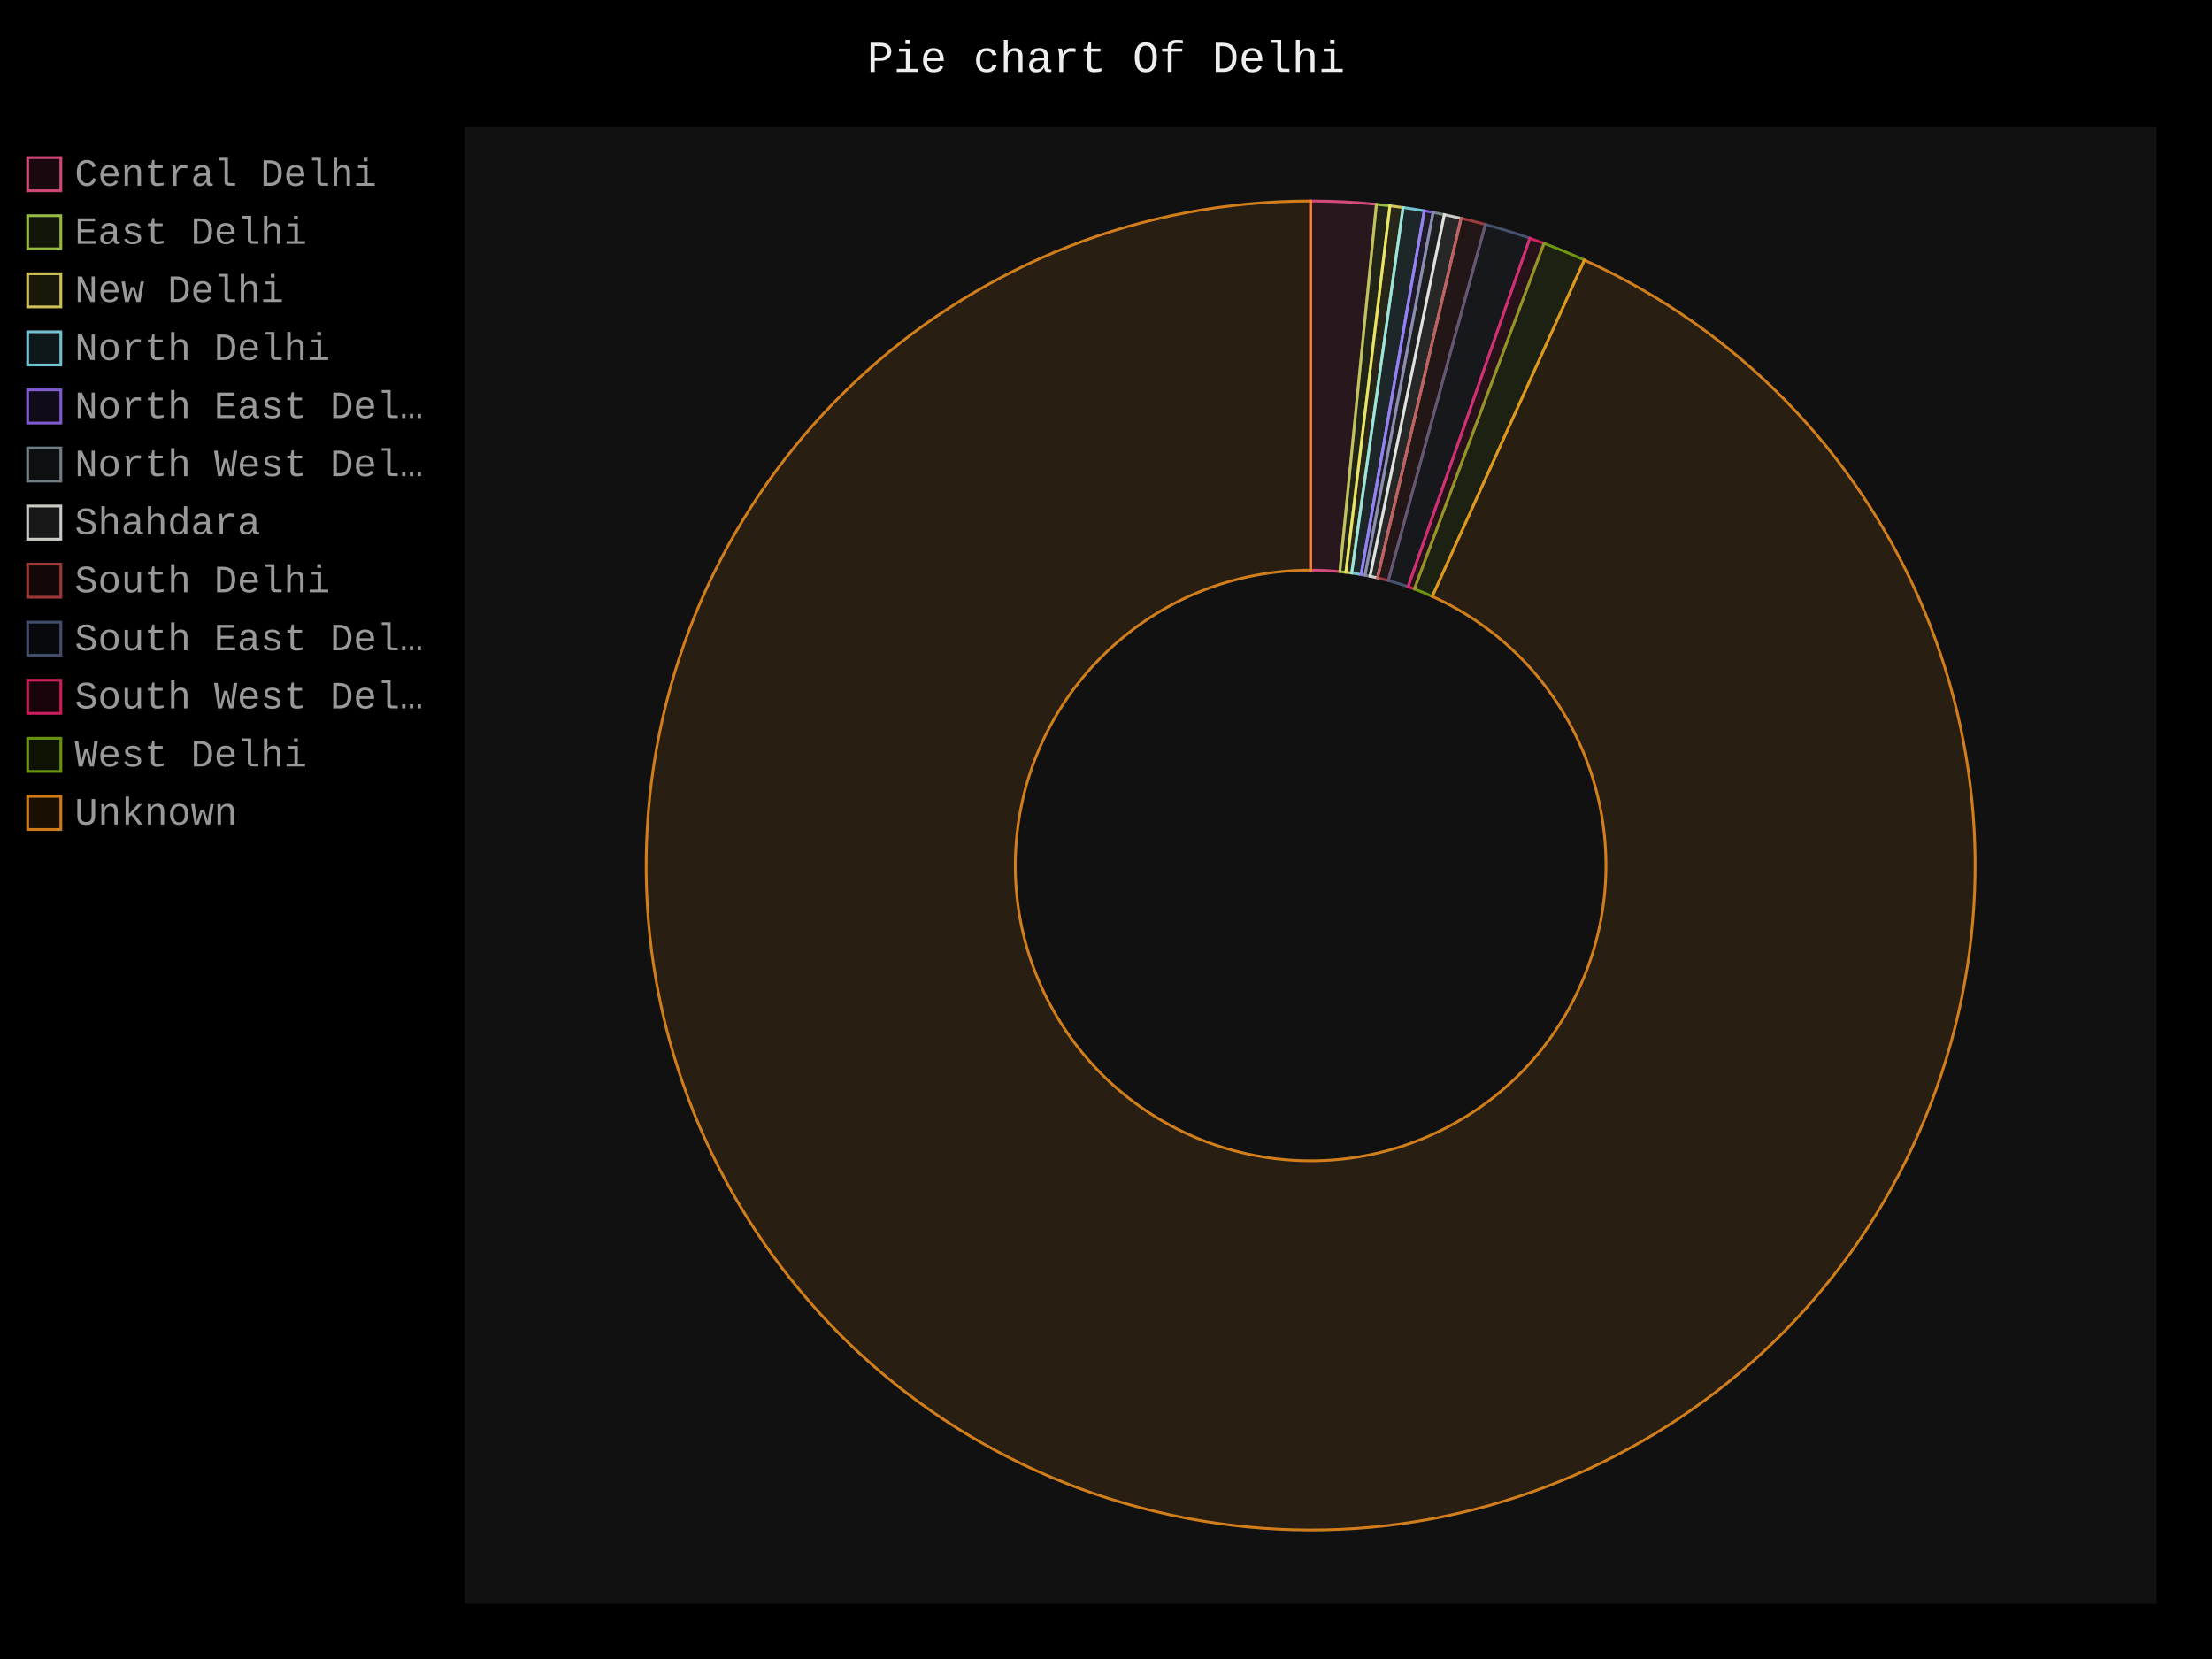
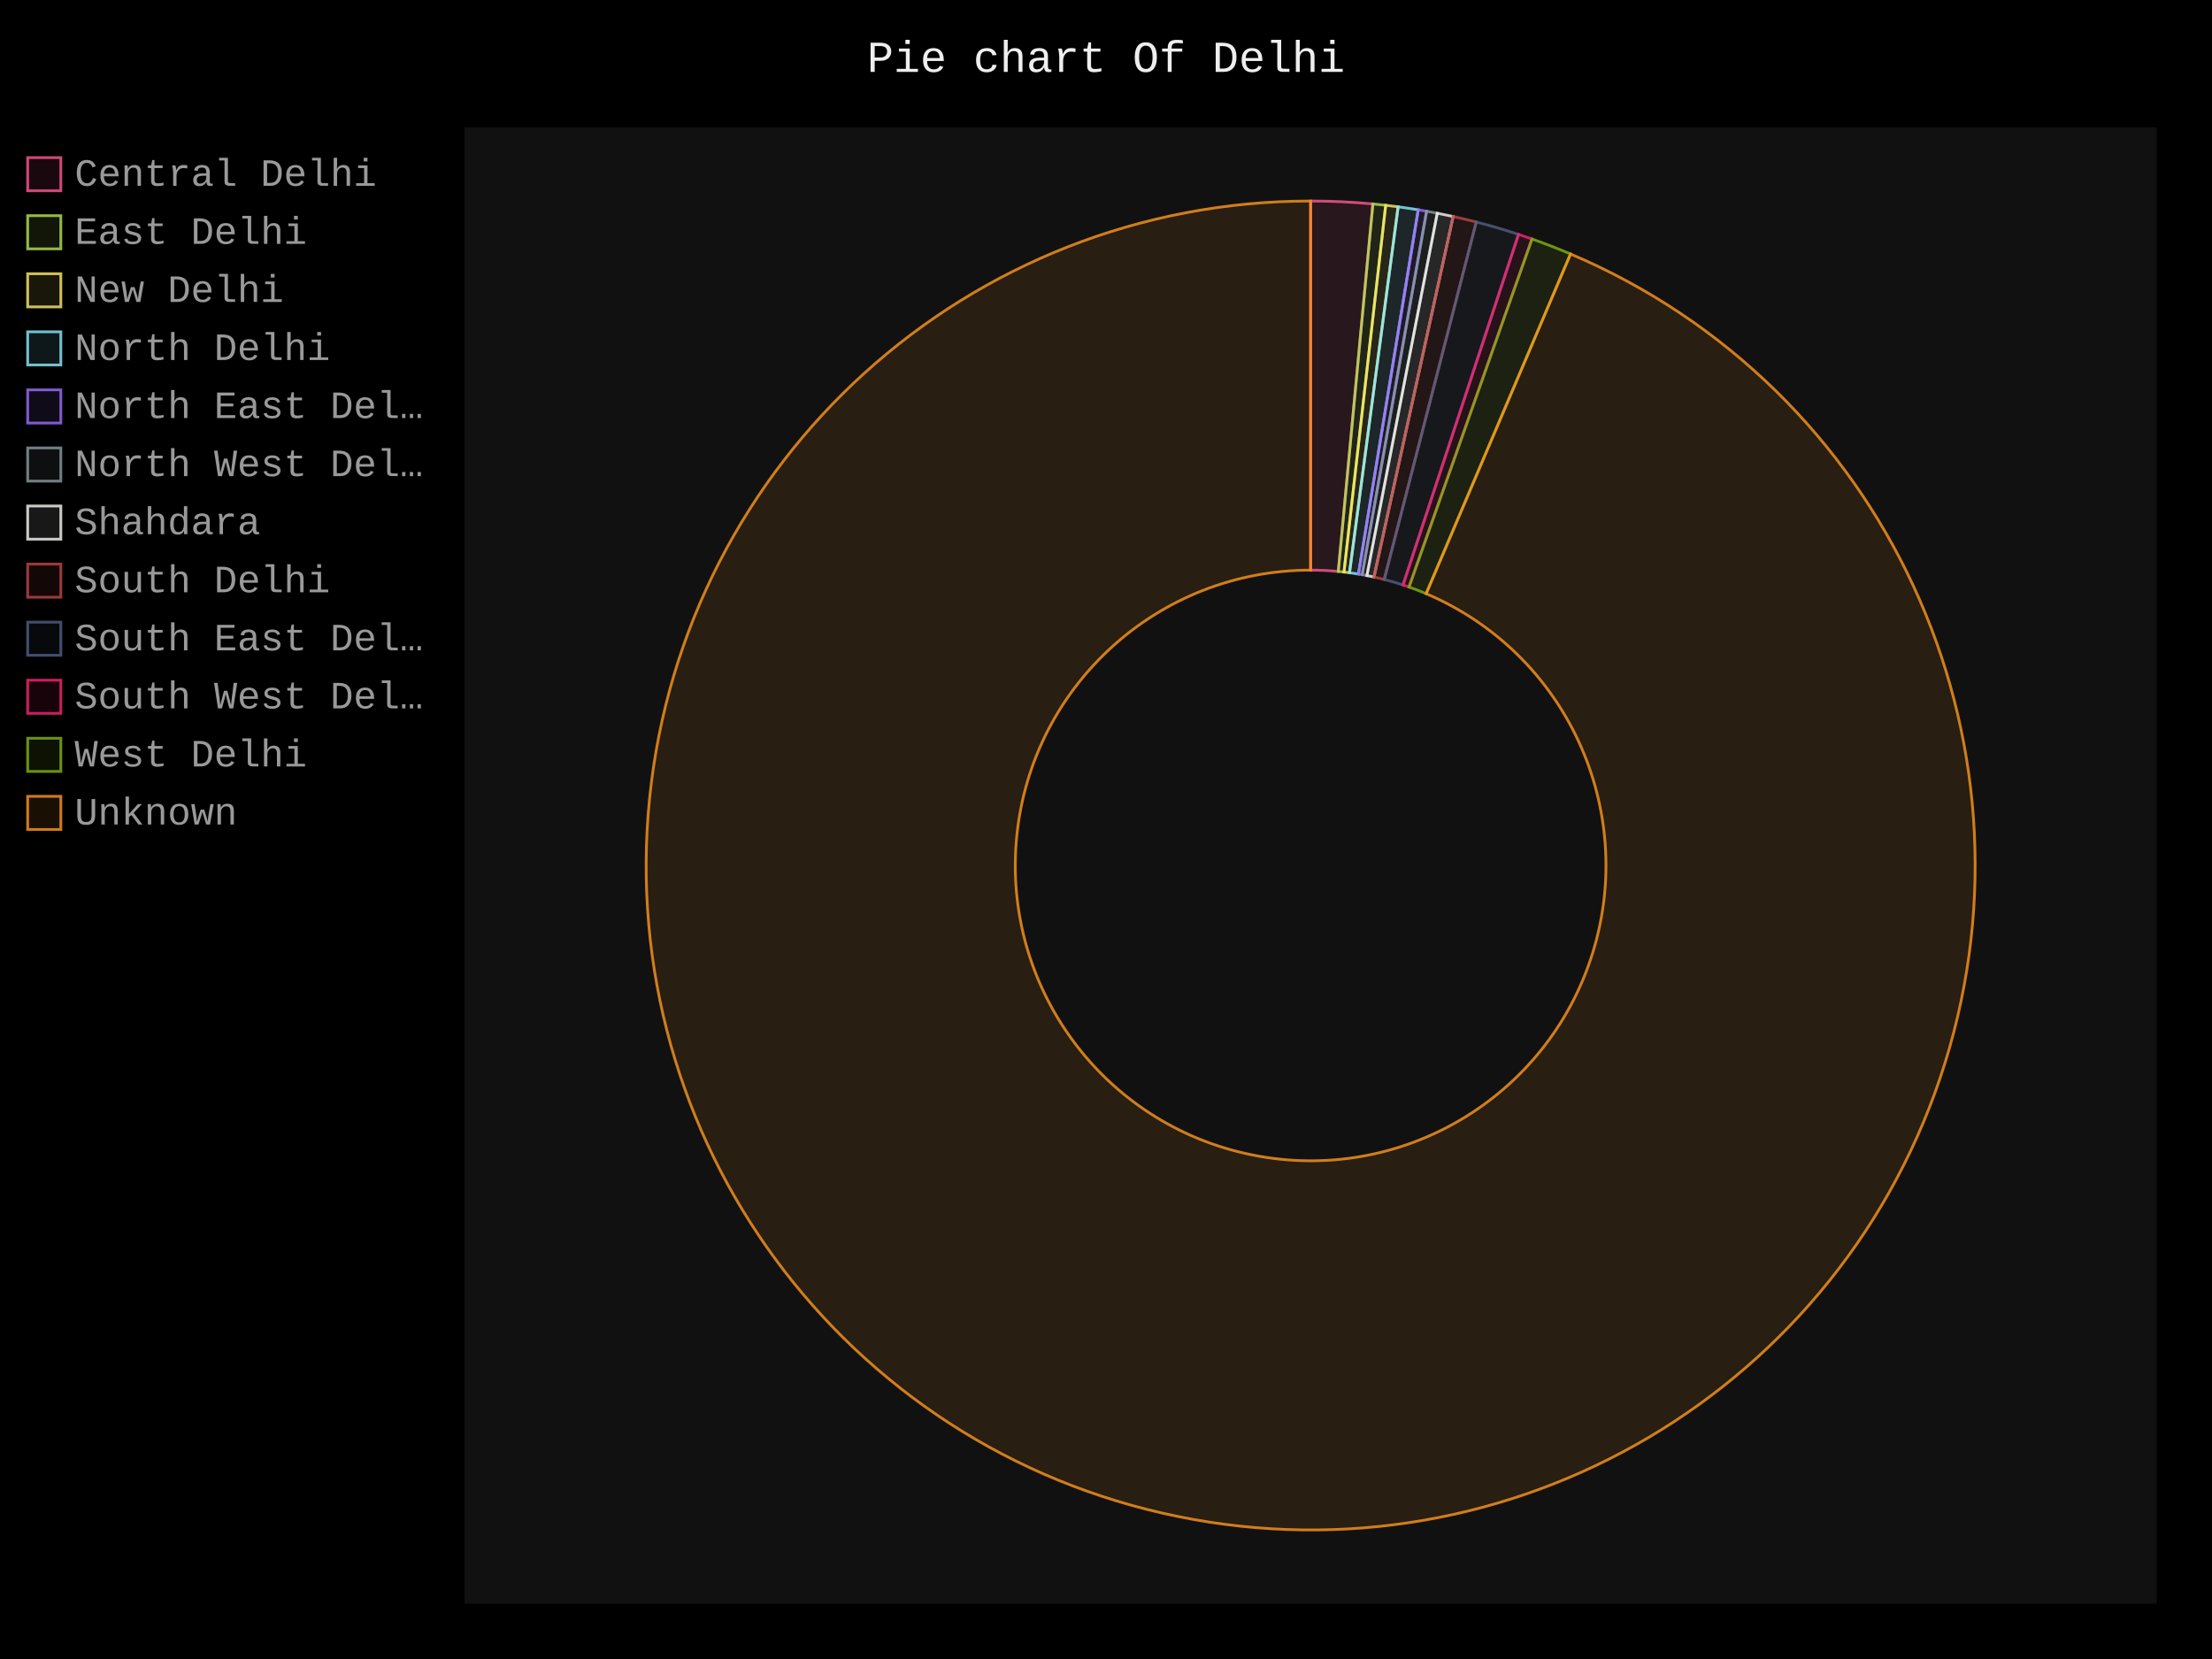
- <svg xmlns="http://www.w3.org/2000/svg" id="chart-9c261121-4717-4a87-aeeb-8b24bd933602" class="pygal-chart" viewBox="0 0 800 600">
+ <svg xmlns="http://www.w3.org/2000/svg" id="chart-1f45c57a-a5a2-4adb-8955-db9b22c03dd2" class="pygal-chart" viewBox="0 0 800 600">
  <defs>
-     <style type="text/css">#chart-9c261121-4717-4a87-aeeb-8b24bd933602{-webkit-user-select:none;-webkit-font-smoothing:antialiased;font-family:Consolas,"Liberation Mono",Menlo,Courier,monospace}#chart-9c261121-4717-4a87-aeeb-8b24bd933602 .title{font-family:Consolas,"Liberation Mono",Menlo,Courier,monospace;font-size:16px}#chart-9c261121-4717-4a87-aeeb-8b24bd933602 .legends .legend text{font-family:Consolas,"Liberation Mono",Menlo,Courier,monospace;font-size:14px}#chart-9c261121-4717-4a87-aeeb-8b24bd933602 .axis text{font-family:Consolas,"Liberation Mono",Menlo,Courier,monospace;font-size:10px}#chart-9c261121-4717-4a87-aeeb-8b24bd933602 .axis text.major{font-family:Consolas,"Liberation Mono",Menlo,Courier,monospace;font-size:10px}#chart-9c261121-4717-4a87-aeeb-8b24bd933602 .text-overlay text.value{font-family:Consolas,"Liberation Mono",Menlo,Courier,monospace;font-size:16px}#chart-9c261121-4717-4a87-aeeb-8b24bd933602 .text-overlay text.label{font-family:Consolas,"Liberation Mono",Menlo,Courier,monospace;font-size:10px}#chart-9c261121-4717-4a87-aeeb-8b24bd933602 .tooltip{font-family:Consolas,"Liberation Mono",Menlo,Courier,monospace;font-size:14px}#chart-9c261121-4717-4a87-aeeb-8b24bd933602 text.no_data{font-family:Consolas,"Liberation Mono",Menlo,Courier,monospace;font-size:64px}
- #chart-9c261121-4717-4a87-aeeb-8b24bd933602{background-color:black}#chart-9c261121-4717-4a87-aeeb-8b24bd933602 path,#chart-9c261121-4717-4a87-aeeb-8b24bd933602 line,#chart-9c261121-4717-4a87-aeeb-8b24bd933602 rect,#chart-9c261121-4717-4a87-aeeb-8b24bd933602 circle{-webkit-transition:1s ease-out;-moz-transition:1s ease-out;transition:1s ease-out}#chart-9c261121-4717-4a87-aeeb-8b24bd933602 .graph &gt; .background{fill:black}#chart-9c261121-4717-4a87-aeeb-8b24bd933602 .plot &gt; .background{fill:#111}#chart-9c261121-4717-4a87-aeeb-8b24bd933602 .graph{fill:#999}#chart-9c261121-4717-4a87-aeeb-8b24bd933602 text.no_data{fill:#eee}#chart-9c261121-4717-4a87-aeeb-8b24bd933602 .title{fill:#eee}#chart-9c261121-4717-4a87-aeeb-8b24bd933602 .legends .legend text{fill:#999}#chart-9c261121-4717-4a87-aeeb-8b24bd933602 .legends .legend:hover text{fill:#eee}#chart-9c261121-4717-4a87-aeeb-8b24bd933602 .axis .line{stroke:#eee}#chart-9c261121-4717-4a87-aeeb-8b24bd933602 .axis .guide.line{stroke:#555}#chart-9c261121-4717-4a87-aeeb-8b24bd933602 .axis .major.line{stroke:#999}#chart-9c261121-4717-4a87-aeeb-8b24bd933602 .axis text.major{fill:#eee}#chart-9c261121-4717-4a87-aeeb-8b24bd933602 .axis.y .guides:hover .guide.line,#chart-9c261121-4717-4a87-aeeb-8b24bd933602 .line-graph .axis.x .guides:hover .guide.line,#chart-9c261121-4717-4a87-aeeb-8b24bd933602 .stackedline-graph .axis.x .guides:hover .guide.line,#chart-9c261121-4717-4a87-aeeb-8b24bd933602 .xy-graph .axis.x .guides:hover .guide.line{stroke:#eee}#chart-9c261121-4717-4a87-aeeb-8b24bd933602 .axis .guides:hover text{fill:#eee}#chart-9c261121-4717-4a87-aeeb-8b24bd933602 .reactive{fill-opacity:.1;stroke-opacity:.8}#chart-9c261121-4717-4a87-aeeb-8b24bd933602 .ci{stroke:#999}#chart-9c261121-4717-4a87-aeeb-8b24bd933602 .reactive.active,#chart-9c261121-4717-4a87-aeeb-8b24bd933602 .active .reactive{fill-opacity:.75;stroke-opacity:.9;stroke-width:4}#chart-9c261121-4717-4a87-aeeb-8b24bd933602 .ci .reactive.active{stroke-width:1.5}#chart-9c261121-4717-4a87-aeeb-8b24bd933602 .series text{fill:#eee}#chart-9c261121-4717-4a87-aeeb-8b24bd933602 .tooltip rect{fill:#111;stroke:#eee;-webkit-transition:opacity 1s ease-out;-moz-transition:opacity 1s ease-out;transition:opacity 1s ease-out}#chart-9c261121-4717-4a87-aeeb-8b24bd933602 .tooltip .label{fill:#999}#chart-9c261121-4717-4a87-aeeb-8b24bd933602 .tooltip .label{fill:#999}#chart-9c261121-4717-4a87-aeeb-8b24bd933602 .tooltip .legend{font-size:.8em;fill:#555}#chart-9c261121-4717-4a87-aeeb-8b24bd933602 .tooltip .x_label{font-size:.6em;fill:#eee}#chart-9c261121-4717-4a87-aeeb-8b24bd933602 .tooltip .xlink{font-size:.5em;text-decoration:underline}#chart-9c261121-4717-4a87-aeeb-8b24bd933602 .tooltip .value{font-size:1.5em}#chart-9c261121-4717-4a87-aeeb-8b24bd933602 .bound{font-size:.5em}#chart-9c261121-4717-4a87-aeeb-8b24bd933602 .max-value{font-size:.75em;fill:#555}#chart-9c261121-4717-4a87-aeeb-8b24bd933602 .map-element{fill:#111;stroke:#555 !important}#chart-9c261121-4717-4a87-aeeb-8b24bd933602 .map-element .reactive{fill-opacity:inherit;stroke-opacity:inherit}#chart-9c261121-4717-4a87-aeeb-8b24bd933602 .color-0,#chart-9c261121-4717-4a87-aeeb-8b24bd933602 .color-0 a:visited{stroke:#ff5995;fill:#ff5995}#chart-9c261121-4717-4a87-aeeb-8b24bd933602 .color-1,#chart-9c261121-4717-4a87-aeeb-8b24bd933602 .color-1 a:visited{stroke:#b6e354;fill:#b6e354}#chart-9c261121-4717-4a87-aeeb-8b24bd933602 .color-2,#chart-9c261121-4717-4a87-aeeb-8b24bd933602 .color-2 a:visited{stroke:#feed6c;fill:#feed6c}#chart-9c261121-4717-4a87-aeeb-8b24bd933602 .color-3,#chart-9c261121-4717-4a87-aeeb-8b24bd933602 .color-3 a:visited{stroke:#8cedff;fill:#8cedff}#chart-9c261121-4717-4a87-aeeb-8b24bd933602 .color-4,#chart-9c261121-4717-4a87-aeeb-8b24bd933602 .color-4 a:visited{stroke:#9e6ffe;fill:#9e6ffe}#chart-9c261121-4717-4a87-aeeb-8b24bd933602 .color-5,#chart-9c261121-4717-4a87-aeeb-8b24bd933602 .color-5 a:visited{stroke:#899ca1;fill:#899ca1}#chart-9c261121-4717-4a87-aeeb-8b24bd933602 .color-6,#chart-9c261121-4717-4a87-aeeb-8b24bd933602 .color-6 a:visited{stroke:#f8f8f2;fill:#f8f8f2}#chart-9c261121-4717-4a87-aeeb-8b24bd933602 .color-7,#chart-9c261121-4717-4a87-aeeb-8b24bd933602 .color-7 a:visited{stroke:#bf4646;fill:#bf4646}#chart-9c261121-4717-4a87-aeeb-8b24bd933602 .color-8,#chart-9c261121-4717-4a87-aeeb-8b24bd933602 .color-8 a:visited{stroke:#516083;fill:#516083}#chart-9c261121-4717-4a87-aeeb-8b24bd933602 .color-9,#chart-9c261121-4717-4a87-aeeb-8b24bd933602 .color-9 a:visited{stroke:#f92672;fill:#f92672}#chart-9c261121-4717-4a87-aeeb-8b24bd933602 .color-10,#chart-9c261121-4717-4a87-aeeb-8b24bd933602 .color-10 a:visited{stroke:#82b414;fill:#82b414}#chart-9c261121-4717-4a87-aeeb-8b24bd933602 .color-11,#chart-9c261121-4717-4a87-aeeb-8b24bd933602 .color-11 a:visited{stroke:#fd971f;fill:#fd971f}#chart-9c261121-4717-4a87-aeeb-8b24bd933602 .text-overlay .color-0 text{fill:black}#chart-9c261121-4717-4a87-aeeb-8b24bd933602 .text-overlay .color-1 text{fill:black}#chart-9c261121-4717-4a87-aeeb-8b24bd933602 .text-overlay .color-2 text{fill:black}#chart-9c261121-4717-4a87-aeeb-8b24bd933602 .text-overlay .color-3 text{fill:black}#chart-9c261121-4717-4a87-aeeb-8b24bd933602 .text-overlay .color-4 text{fill:black}#chart-9c261121-4717-4a87-aeeb-8b24bd933602 .text-overlay .color-5 text{fill:black}#chart-9c261121-4717-4a87-aeeb-8b24bd933602 .text-overlay .color-6 text{fill:black}#chart-9c261121-4717-4a87-aeeb-8b24bd933602 .text-overlay .color-7 text{fill:black}#chart-9c261121-4717-4a87-aeeb-8b24bd933602 .text-overlay .color-8 text{fill:black}#chart-9c261121-4717-4a87-aeeb-8b24bd933602 .text-overlay .color-9 text{fill:black}#chart-9c261121-4717-4a87-aeeb-8b24bd933602 .text-overlay .color-10 text{fill:black}#chart-9c261121-4717-4a87-aeeb-8b24bd933602 .text-overlay .color-11 text{fill:black}
- #chart-9c261121-4717-4a87-aeeb-8b24bd933602 text.no_data{text-anchor:middle}#chart-9c261121-4717-4a87-aeeb-8b24bd933602 .guide.line{fill:none}#chart-9c261121-4717-4a87-aeeb-8b24bd933602 .centered{text-anchor:middle}#chart-9c261121-4717-4a87-aeeb-8b24bd933602 .title{text-anchor:middle}#chart-9c261121-4717-4a87-aeeb-8b24bd933602 .legends .legend text{fill-opacity:1}#chart-9c261121-4717-4a87-aeeb-8b24bd933602 .axis.x text{text-anchor:middle}#chart-9c261121-4717-4a87-aeeb-8b24bd933602 .axis.x:not(.web) text[transform]{text-anchor:start}#chart-9c261121-4717-4a87-aeeb-8b24bd933602 .axis.x:not(.web) text[transform].backwards{text-anchor:end}#chart-9c261121-4717-4a87-aeeb-8b24bd933602 .axis.y text{text-anchor:end}#chart-9c261121-4717-4a87-aeeb-8b24bd933602 .axis.y text[transform].backwards{text-anchor:start}#chart-9c261121-4717-4a87-aeeb-8b24bd933602 .axis.y2 text{text-anchor:start}#chart-9c261121-4717-4a87-aeeb-8b24bd933602 .axis.y2 text[transform].backwards{text-anchor:end}#chart-9c261121-4717-4a87-aeeb-8b24bd933602 .axis .guide.line{stroke-dasharray:4,4}#chart-9c261121-4717-4a87-aeeb-8b24bd933602 .axis .major.guide.line{stroke-dasharray:6,6}#chart-9c261121-4717-4a87-aeeb-8b24bd933602 .horizontal .axis.y .guide.line,#chart-9c261121-4717-4a87-aeeb-8b24bd933602 .horizontal .axis.y2 .guide.line,#chart-9c261121-4717-4a87-aeeb-8b24bd933602 .vertical .axis.x .guide.line{opacity:0}#chart-9c261121-4717-4a87-aeeb-8b24bd933602 .horizontal .axis.always_show .guide.line,#chart-9c261121-4717-4a87-aeeb-8b24bd933602 .vertical .axis.always_show .guide.line{opacity:1 !important}#chart-9c261121-4717-4a87-aeeb-8b24bd933602 .axis.y .guides:hover .guide.line,#chart-9c261121-4717-4a87-aeeb-8b24bd933602 .axis.y2 .guides:hover .guide.line,#chart-9c261121-4717-4a87-aeeb-8b24bd933602 .axis.x .guides:hover .guide.line{opacity:1}#chart-9c261121-4717-4a87-aeeb-8b24bd933602 .axis .guides:hover text{opacity:1}#chart-9c261121-4717-4a87-aeeb-8b24bd933602 .nofill{fill:none}#chart-9c261121-4717-4a87-aeeb-8b24bd933602 .subtle-fill{fill-opacity:.2}#chart-9c261121-4717-4a87-aeeb-8b24bd933602 .dot{stroke-width:1px;fill-opacity:1}#chart-9c261121-4717-4a87-aeeb-8b24bd933602 .dot.active{stroke-width:5px}#chart-9c261121-4717-4a87-aeeb-8b24bd933602 .dot.negative{fill:transparent}#chart-9c261121-4717-4a87-aeeb-8b24bd933602 text,#chart-9c261121-4717-4a87-aeeb-8b24bd933602 tspan{stroke:none !important}#chart-9c261121-4717-4a87-aeeb-8b24bd933602 .series text.active{opacity:1}#chart-9c261121-4717-4a87-aeeb-8b24bd933602 .tooltip rect{fill-opacity:.95;stroke-width:.5}#chart-9c261121-4717-4a87-aeeb-8b24bd933602 .tooltip text{fill-opacity:1}#chart-9c261121-4717-4a87-aeeb-8b24bd933602 .showable{visibility:hidden}#chart-9c261121-4717-4a87-aeeb-8b24bd933602 .showable.shown{visibility:visible}#chart-9c261121-4717-4a87-aeeb-8b24bd933602 .gauge-background{fill:rgba(229,229,229,1);stroke:none}#chart-9c261121-4717-4a87-aeeb-8b24bd933602 .bg-lines{stroke:black;stroke-width:2px}</style>
+     <style type="text/css">#chart-1f45c57a-a5a2-4adb-8955-db9b22c03dd2{-webkit-user-select:none;-webkit-font-smoothing:antialiased;font-family:Consolas,"Liberation Mono",Menlo,Courier,monospace}#chart-1f45c57a-a5a2-4adb-8955-db9b22c03dd2 .title{font-family:Consolas,"Liberation Mono",Menlo,Courier,monospace;font-size:16px}#chart-1f45c57a-a5a2-4adb-8955-db9b22c03dd2 .legends .legend text{font-family:Consolas,"Liberation Mono",Menlo,Courier,monospace;font-size:14px}#chart-1f45c57a-a5a2-4adb-8955-db9b22c03dd2 .axis text{font-family:Consolas,"Liberation Mono",Menlo,Courier,monospace;font-size:10px}#chart-1f45c57a-a5a2-4adb-8955-db9b22c03dd2 .axis text.major{font-family:Consolas,"Liberation Mono",Menlo,Courier,monospace;font-size:10px}#chart-1f45c57a-a5a2-4adb-8955-db9b22c03dd2 .text-overlay text.value{font-family:Consolas,"Liberation Mono",Menlo,Courier,monospace;font-size:16px}#chart-1f45c57a-a5a2-4adb-8955-db9b22c03dd2 .text-overlay text.label{font-family:Consolas,"Liberation Mono",Menlo,Courier,monospace;font-size:10px}#chart-1f45c57a-a5a2-4adb-8955-db9b22c03dd2 .tooltip{font-family:Consolas,"Liberation Mono",Menlo,Courier,monospace;font-size:14px}#chart-1f45c57a-a5a2-4adb-8955-db9b22c03dd2 text.no_data{font-family:Consolas,"Liberation Mono",Menlo,Courier,monospace;font-size:64px}
+ #chart-1f45c57a-a5a2-4adb-8955-db9b22c03dd2{background-color:black}#chart-1f45c57a-a5a2-4adb-8955-db9b22c03dd2 path,#chart-1f45c57a-a5a2-4adb-8955-db9b22c03dd2 line,#chart-1f45c57a-a5a2-4adb-8955-db9b22c03dd2 rect,#chart-1f45c57a-a5a2-4adb-8955-db9b22c03dd2 circle{-webkit-transition:1s ease-out;-moz-transition:1s ease-out;transition:1s ease-out}#chart-1f45c57a-a5a2-4adb-8955-db9b22c03dd2 .graph &gt; .background{fill:black}#chart-1f45c57a-a5a2-4adb-8955-db9b22c03dd2 .plot &gt; .background{fill:#111}#chart-1f45c57a-a5a2-4adb-8955-db9b22c03dd2 .graph{fill:#999}#chart-1f45c57a-a5a2-4adb-8955-db9b22c03dd2 text.no_data{fill:#eee}#chart-1f45c57a-a5a2-4adb-8955-db9b22c03dd2 .title{fill:#eee}#chart-1f45c57a-a5a2-4adb-8955-db9b22c03dd2 .legends .legend text{fill:#999}#chart-1f45c57a-a5a2-4adb-8955-db9b22c03dd2 .legends .legend:hover text{fill:#eee}#chart-1f45c57a-a5a2-4adb-8955-db9b22c03dd2 .axis .line{stroke:#eee}#chart-1f45c57a-a5a2-4adb-8955-db9b22c03dd2 .axis .guide.line{stroke:#555}#chart-1f45c57a-a5a2-4adb-8955-db9b22c03dd2 .axis .major.line{stroke:#999}#chart-1f45c57a-a5a2-4adb-8955-db9b22c03dd2 .axis text.major{fill:#eee}#chart-1f45c57a-a5a2-4adb-8955-db9b22c03dd2 .axis.y .guides:hover .guide.line,#chart-1f45c57a-a5a2-4adb-8955-db9b22c03dd2 .line-graph .axis.x .guides:hover .guide.line,#chart-1f45c57a-a5a2-4adb-8955-db9b22c03dd2 .stackedline-graph .axis.x .guides:hover .guide.line,#chart-1f45c57a-a5a2-4adb-8955-db9b22c03dd2 .xy-graph .axis.x .guides:hover .guide.line{stroke:#eee}#chart-1f45c57a-a5a2-4adb-8955-db9b22c03dd2 .axis .guides:hover text{fill:#eee}#chart-1f45c57a-a5a2-4adb-8955-db9b22c03dd2 .reactive{fill-opacity:.1;stroke-opacity:.8}#chart-1f45c57a-a5a2-4adb-8955-db9b22c03dd2 .ci{stroke:#999}#chart-1f45c57a-a5a2-4adb-8955-db9b22c03dd2 .reactive.active,#chart-1f45c57a-a5a2-4adb-8955-db9b22c03dd2 .active .reactive{fill-opacity:.75;stroke-opacity:.9;stroke-width:4}#chart-1f45c57a-a5a2-4adb-8955-db9b22c03dd2 .ci .reactive.active{stroke-width:1.5}#chart-1f45c57a-a5a2-4adb-8955-db9b22c03dd2 .series text{fill:#eee}#chart-1f45c57a-a5a2-4adb-8955-db9b22c03dd2 .tooltip rect{fill:#111;stroke:#eee;-webkit-transition:opacity 1s ease-out;-moz-transition:opacity 1s ease-out;transition:opacity 1s ease-out}#chart-1f45c57a-a5a2-4adb-8955-db9b22c03dd2 .tooltip .label{fill:#999}#chart-1f45c57a-a5a2-4adb-8955-db9b22c03dd2 .tooltip .label{fill:#999}#chart-1f45c57a-a5a2-4adb-8955-db9b22c03dd2 .tooltip .legend{font-size:.8em;fill:#555}#chart-1f45c57a-a5a2-4adb-8955-db9b22c03dd2 .tooltip .x_label{font-size:.6em;fill:#eee}#chart-1f45c57a-a5a2-4adb-8955-db9b22c03dd2 .tooltip .xlink{font-size:.5em;text-decoration:underline}#chart-1f45c57a-a5a2-4adb-8955-db9b22c03dd2 .tooltip .value{font-size:1.5em}#chart-1f45c57a-a5a2-4adb-8955-db9b22c03dd2 .bound{font-size:.5em}#chart-1f45c57a-a5a2-4adb-8955-db9b22c03dd2 .max-value{font-size:.75em;fill:#555}#chart-1f45c57a-a5a2-4adb-8955-db9b22c03dd2 .map-element{fill:#111;stroke:#555 !important}#chart-1f45c57a-a5a2-4adb-8955-db9b22c03dd2 .map-element .reactive{fill-opacity:inherit;stroke-opacity:inherit}#chart-1f45c57a-a5a2-4adb-8955-db9b22c03dd2 .color-0,#chart-1f45c57a-a5a2-4adb-8955-db9b22c03dd2 .color-0 a:visited{stroke:#ff5995;fill:#ff5995}#chart-1f45c57a-a5a2-4adb-8955-db9b22c03dd2 .color-1,#chart-1f45c57a-a5a2-4adb-8955-db9b22c03dd2 .color-1 a:visited{stroke:#b6e354;fill:#b6e354}#chart-1f45c57a-a5a2-4adb-8955-db9b22c03dd2 .color-2,#chart-1f45c57a-a5a2-4adb-8955-db9b22c03dd2 .color-2 a:visited{stroke:#feed6c;fill:#feed6c}#chart-1f45c57a-a5a2-4adb-8955-db9b22c03dd2 .color-3,#chart-1f45c57a-a5a2-4adb-8955-db9b22c03dd2 .color-3 a:visited{stroke:#8cedff;fill:#8cedff}#chart-1f45c57a-a5a2-4adb-8955-db9b22c03dd2 .color-4,#chart-1f45c57a-a5a2-4adb-8955-db9b22c03dd2 .color-4 a:visited{stroke:#9e6ffe;fill:#9e6ffe}#chart-1f45c57a-a5a2-4adb-8955-db9b22c03dd2 .color-5,#chart-1f45c57a-a5a2-4adb-8955-db9b22c03dd2 .color-5 a:visited{stroke:#899ca1;fill:#899ca1}#chart-1f45c57a-a5a2-4adb-8955-db9b22c03dd2 .color-6,#chart-1f45c57a-a5a2-4adb-8955-db9b22c03dd2 .color-6 a:visited{stroke:#f8f8f2;fill:#f8f8f2}#chart-1f45c57a-a5a2-4adb-8955-db9b22c03dd2 .color-7,#chart-1f45c57a-a5a2-4adb-8955-db9b22c03dd2 .color-7 a:visited{stroke:#bf4646;fill:#bf4646}#chart-1f45c57a-a5a2-4adb-8955-db9b22c03dd2 .color-8,#chart-1f45c57a-a5a2-4adb-8955-db9b22c03dd2 .color-8 a:visited{stroke:#516083;fill:#516083}#chart-1f45c57a-a5a2-4adb-8955-db9b22c03dd2 .color-9,#chart-1f45c57a-a5a2-4adb-8955-db9b22c03dd2 .color-9 a:visited{stroke:#f92672;fill:#f92672}#chart-1f45c57a-a5a2-4adb-8955-db9b22c03dd2 .color-10,#chart-1f45c57a-a5a2-4adb-8955-db9b22c03dd2 .color-10 a:visited{stroke:#82b414;fill:#82b414}#chart-1f45c57a-a5a2-4adb-8955-db9b22c03dd2 .color-11,#chart-1f45c57a-a5a2-4adb-8955-db9b22c03dd2 .color-11 a:visited{stroke:#fd971f;fill:#fd971f}#chart-1f45c57a-a5a2-4adb-8955-db9b22c03dd2 .text-overlay .color-0 text{fill:black}#chart-1f45c57a-a5a2-4adb-8955-db9b22c03dd2 .text-overlay .color-1 text{fill:black}#chart-1f45c57a-a5a2-4adb-8955-db9b22c03dd2 .text-overlay .color-2 text{fill:black}#chart-1f45c57a-a5a2-4adb-8955-db9b22c03dd2 .text-overlay .color-3 text{fill:black}#chart-1f45c57a-a5a2-4adb-8955-db9b22c03dd2 .text-overlay .color-4 text{fill:black}#chart-1f45c57a-a5a2-4adb-8955-db9b22c03dd2 .text-overlay .color-5 text{fill:black}#chart-1f45c57a-a5a2-4adb-8955-db9b22c03dd2 .text-overlay .color-6 text{fill:black}#chart-1f45c57a-a5a2-4adb-8955-db9b22c03dd2 .text-overlay .color-7 text{fill:black}#chart-1f45c57a-a5a2-4adb-8955-db9b22c03dd2 .text-overlay .color-8 text{fill:black}#chart-1f45c57a-a5a2-4adb-8955-db9b22c03dd2 .text-overlay .color-9 text{fill:black}#chart-1f45c57a-a5a2-4adb-8955-db9b22c03dd2 .text-overlay .color-10 text{fill:black}#chart-1f45c57a-a5a2-4adb-8955-db9b22c03dd2 .text-overlay .color-11 text{fill:black}
+ #chart-1f45c57a-a5a2-4adb-8955-db9b22c03dd2 text.no_data{text-anchor:middle}#chart-1f45c57a-a5a2-4adb-8955-db9b22c03dd2 .guide.line{fill:none}#chart-1f45c57a-a5a2-4adb-8955-db9b22c03dd2 .centered{text-anchor:middle}#chart-1f45c57a-a5a2-4adb-8955-db9b22c03dd2 .title{text-anchor:middle}#chart-1f45c57a-a5a2-4adb-8955-db9b22c03dd2 .legends .legend text{fill-opacity:1}#chart-1f45c57a-a5a2-4adb-8955-db9b22c03dd2 .axis.x text{text-anchor:middle}#chart-1f45c57a-a5a2-4adb-8955-db9b22c03dd2 .axis.x:not(.web) text[transform]{text-anchor:start}#chart-1f45c57a-a5a2-4adb-8955-db9b22c03dd2 .axis.x:not(.web) text[transform].backwards{text-anchor:end}#chart-1f45c57a-a5a2-4adb-8955-db9b22c03dd2 .axis.y text{text-anchor:end}#chart-1f45c57a-a5a2-4adb-8955-db9b22c03dd2 .axis.y text[transform].backwards{text-anchor:start}#chart-1f45c57a-a5a2-4adb-8955-db9b22c03dd2 .axis.y2 text{text-anchor:start}#chart-1f45c57a-a5a2-4adb-8955-db9b22c03dd2 .axis.y2 text[transform].backwards{text-anchor:end}#chart-1f45c57a-a5a2-4adb-8955-db9b22c03dd2 .axis .guide.line{stroke-dasharray:4,4}#chart-1f45c57a-a5a2-4adb-8955-db9b22c03dd2 .axis .major.guide.line{stroke-dasharray:6,6}#chart-1f45c57a-a5a2-4adb-8955-db9b22c03dd2 .horizontal .axis.y .guide.line,#chart-1f45c57a-a5a2-4adb-8955-db9b22c03dd2 .horizontal .axis.y2 .guide.line,#chart-1f45c57a-a5a2-4adb-8955-db9b22c03dd2 .vertical .axis.x .guide.line{opacity:0}#chart-1f45c57a-a5a2-4adb-8955-db9b22c03dd2 .horizontal .axis.always_show .guide.line,#chart-1f45c57a-a5a2-4adb-8955-db9b22c03dd2 .vertical .axis.always_show .guide.line{opacity:1 !important}#chart-1f45c57a-a5a2-4adb-8955-db9b22c03dd2 .axis.y .guides:hover .guide.line,#chart-1f45c57a-a5a2-4adb-8955-db9b22c03dd2 .axis.y2 .guides:hover .guide.line,#chart-1f45c57a-a5a2-4adb-8955-db9b22c03dd2 .axis.x .guides:hover .guide.line{opacity:1}#chart-1f45c57a-a5a2-4adb-8955-db9b22c03dd2 .axis .guides:hover text{opacity:1}#chart-1f45c57a-a5a2-4adb-8955-db9b22c03dd2 .nofill{fill:none}#chart-1f45c57a-a5a2-4adb-8955-db9b22c03dd2 .subtle-fill{fill-opacity:.2}#chart-1f45c57a-a5a2-4adb-8955-db9b22c03dd2 .dot{stroke-width:1px;fill-opacity:1}#chart-1f45c57a-a5a2-4adb-8955-db9b22c03dd2 .dot.active{stroke-width:5px}#chart-1f45c57a-a5a2-4adb-8955-db9b22c03dd2 .dot.negative{fill:transparent}#chart-1f45c57a-a5a2-4adb-8955-db9b22c03dd2 text,#chart-1f45c57a-a5a2-4adb-8955-db9b22c03dd2 tspan{stroke:none !important}#chart-1f45c57a-a5a2-4adb-8955-db9b22c03dd2 .series text.active{opacity:1}#chart-1f45c57a-a5a2-4adb-8955-db9b22c03dd2 .tooltip rect{fill-opacity:.95;stroke-width:.5}#chart-1f45c57a-a5a2-4adb-8955-db9b22c03dd2 .tooltip text{fill-opacity:1}#chart-1f45c57a-a5a2-4adb-8955-db9b22c03dd2 .showable{visibility:hidden}#chart-1f45c57a-a5a2-4adb-8955-db9b22c03dd2 .showable.shown{visibility:visible}#chart-1f45c57a-a5a2-4adb-8955-db9b22c03dd2 .gauge-background{fill:rgba(229,229,229,1);stroke:none}#chart-1f45c57a-a5a2-4adb-8955-db9b22c03dd2 .bg-lines{stroke:black;stroke-width:2px}</style>
  </defs>
  <g class="graph pie-graph vertical">
    <rect class="background" height="600" width="800" x="0" y="0" />
    <g class="plot" transform="translate(168, 46)">
      <rect class="background" height="534" width="612.0" x="0" y="0" />
      <g class="series serie-0 color-0">
        <g class="slices">
          <g class="slice">
-             <path class="slice reactive tooltip-trigger" d="M306 26.7 A240.3 240.3 0 0 1 329.789 27.88 L316.573 160.725 A106.8 106.8 0 0 0 306 160.2 z" />
+             <path class="slice reactive tooltip-trigger" d="M306 26.7 A240.3 240.3 0 0 1 328.518 27.757 L316.008 160.67 A106.8 106.8 0 0 0 306 160.2 z" />
          </g>
        </g>
      </g>
      <g class="series serie-1 color-1">
        <g class="slices">
          <g class="slice">
-             <path class="slice reactive tooltip-trigger" d="M329.789 27.88 A240.3 240.3 0 0 1 334.681 28.418 L318.747 160.963 A106.8 106.8 0 0 0 316.573 160.725 z" />
+             <path class="slice reactive tooltip-trigger" d="M328.518 27.757 A240.3 240.3 0 0 1 333.151 28.239 L318.067 160.884 A106.8 106.8 0 0 0 316.008 160.67 z" />
          </g>
        </g>
      </g>
      <g class="series serie-2 color-2">
        <g class="slices">
          <g class="slice">
-             <path class="slice reactive tooltip-trigger" d="M334.681 28.418 A240.3 240.3 0 0 1 339.432 29.037 L320.859 161.239 A106.8 106.8 0 0 0 318.747 160.963 z" />
+             <path class="slice reactive tooltip-trigger" d="M333.151 28.239 A240.3 240.3 0 0 1 337.651 28.794 L320.067 161.131 A106.8 106.8 0 0 0 318.067 160.884 z" />
          </g>
        </g>
      </g>
      <g class="series serie-3 color-3">
        <g class="slices">
          <g class="slice">
-             <path class="slice reactive tooltip-trigger" d="M339.432 29.037 A240.3 240.3 0 0 1 347.108 30.242 L324.27 161.774 A106.8 106.8 0 0 0 320.859 161.239 z" />
+             <path class="slice reactive tooltip-trigger" d="M337.651 28.794 A240.3 240.3 0 0 1 344.925 29.874 L323.3 161.611 A106.8 106.8 0 0 0 320.067 161.131 z" />
          </g>
        </g>
      </g>
      <g class="series serie-4 color-4">
        <g class="slices">
          <g class="slice">
-             <path class="slice reactive tooltip-trigger" d="M347.108 30.242 A240.3 240.3 0 0 1 350.294 30.817 L325.686 162.03 A106.8 106.8 0 0 0 324.27 161.774 z" />
+             <path class="slice reactive tooltip-trigger" d="M344.925 29.874 A240.3 240.3 0 0 1 347.946 30.389 L324.642 161.84 A106.8 106.8 0 0 0 323.3 161.611 z" />
          </g>
        </g>
      </g>
      <g class="series serie-5 color-5">
        <g class="slices">
          <g class="slice">
-             <path class="slice reactive tooltip-trigger" d="M350.294 30.817 A240.3 240.3 0 0 1 354.36 31.616 L327.493 162.385 A106.8 106.8 0 0 0 325.686 162.03 z" />
+             <path class="slice reactive tooltip-trigger" d="M347.946 30.389 A240.3 240.3 0 0 1 351.802 31.105 L326.356 162.158 A106.8 106.8 0 0 0 324.642 161.84 z" />
          </g>
        </g>
      </g>
      <g class="series serie-6 color-6">
        <g class="slices">
          <g class="slice">
-             <path class="slice reactive tooltip-trigger" d="M354.36 31.616 A240.3 240.3 0 0 1 360.432 32.946 L330.192 162.976 A106.8 106.8 0 0 0 327.493 162.385 z" />
+             <path class="slice reactive tooltip-trigger" d="M351.802 31.105 A240.3 240.3 0 0 1 357.562 32.297 L328.917 162.688 A106.8 106.8 0 0 0 326.356 162.158 z" />
          </g>
        </g>
      </g>
      <g class="series serie-7 color-7">
        <g class="slices">
          <g class="slice">
-             <path class="slice reactive tooltip-trigger" d="M360.432 32.946 A240.3 240.3 0 0 1 369.22 35.165 L334.098 163.962 A106.8 106.8 0 0 0 330.192 162.976 z" />
+             <path class="slice reactive tooltip-trigger" d="M357.562 32.297 A240.3 240.3 0 0 1 365.907 34.287 L332.625 163.572 A106.8 106.8 0 0 0 328.917 162.688 z" />
          </g>
        </g>
      </g>
      <g class="series serie-8 color-8">
        <g class="slices">
          <g class="slice">
-             <path class="slice reactive tooltip-trigger" d="M369.22 35.165 A240.3 240.3 0 0 1 385.294 40.16 L341.242 166.182 A106.8 106.8 0 0 0 334.098 163.962 z" />
+             <path class="slice reactive tooltip-trigger" d="M365.907 34.287 A240.3 240.3 0 0 1 381.194 38.768 L339.42 165.564 A106.8 106.8 0 0 0 332.625 163.572 z" />
          </g>
        </g>
      </g>
      <g class="series serie-9 color-9">
        <g class="slices">
          <g class="slice">
-             <path class="slice reactive tooltip-trigger" d="M385.294 40.16 A240.3 240.3 0 0 1 390.408 42.012 L343.515 167.005 A106.8 106.8 0 0 0 341.242 166.182 z" />
+             <path class="slice reactive tooltip-trigger" d="M381.194 38.768 A240.3 240.3 0 0 1 386.066 40.431 L341.585 166.303 A106.8 106.8 0 0 0 339.42 165.564 z" />
          </g>
        </g>
      </g>
      <g class="series serie-10 color-10">
        <g class="slices">
          <g class="slice">
-             <path class="slice reactive tooltip-trigger" d="M390.408 42.012 A240.3 240.3 0 0 1 405.007 48.044 L350.003 169.686 A106.8 106.8 0 0 0 343.515 167.005 z" />
+             <path class="slice reactive tooltip-trigger" d="M386.066 40.431 A240.3 240.3 0 0 1 400 45.848 L347.778 168.71 A106.8 106.8 0 0 0 341.585 166.303 z" />
          </g>
        </g>
      </g>
      <g class="series serie-11 color-11">
        <g class="slices">
          <g class="slice">
-             <path class="slice reactive tooltip-trigger" d="M405.007 48.044 A240.3 240.3 0 1 1 306 26.7 L306 160.2 A106.8 106.8 0 1 0 350.003 169.686 z" />
+             <path class="slice reactive tooltip-trigger" d="M400 45.848 A240.3 240.3 0 1 1 306 26.7 L306 160.2 A106.8 106.8 0 1 0 347.778 168.71 z" />
          </g>
        </g>
      </g>
    </g>
    <g class="titles">
      <text class="title plot_title" x="400.0" y="26">Pie chart Of Delhi</text>
    </g>
    <g class="plot overlay" transform="translate(168, 46)">
      <g class="series serie-0 color-0" />
      <g class="series serie-1 color-1" />
      <g class="series serie-2 color-2" />
      <g class="series serie-3 color-3" />
      <g class="series serie-4 color-4" />
      <g class="series serie-5 color-5" />
      <g class="series serie-6 color-6" />
      <g class="series serie-7 color-7" />
      <g class="series serie-8 color-8" />
      <g class="series serie-9 color-9" />
      <g class="series serie-10 color-10" />
      <g class="series serie-11 color-11" />
    </g>
    <g class="plot text-overlay" transform="translate(168, 46)">
      <g class="series serie-0 color-0" />
      <g class="series serie-1 color-1" />
      <g class="series serie-2 color-2" />
      <g class="series serie-3 color-3" />
      <g class="series serie-4 color-4" />
      <g class="series serie-5 color-5" />
      <g class="series serie-6 color-6" />
      <g class="series serie-7 color-7" />
      <g class="series serie-8 color-8" />
      <g class="series serie-9 color-9" />
      <g class="series serie-10 color-10" />
      <g class="series serie-11 color-11" />
    </g>
    <g class="plot tooltip-overlay" transform="translate(168, 46)">
      <g class="tooltip" style="opacity: 0" transform="translate(0 0)">
        <rect class="tooltip-box" height="0" rx="0" ry="0" width="0" />
        <g class="text" />
      </g>
    </g>
    <g class="legends" transform="translate(10, 56)">
      <g class="legend reactive activate-serie" id="activate-serie-0">
        <rect class="color-0 reactive" height="12" width="12" x="0.0" y="1.0" />
        <text x="17.0" y="11.2">Central Delhi</text>
      </g>
      <g class="legend reactive activate-serie" id="activate-serie-1">
        <rect class="color-1 reactive" height="12" width="12" x="0.0" y="22.0" />
        <text x="17.0" y="32.2">East Delhi</text>
      </g>
      <g class="legend reactive activate-serie" id="activate-serie-2">
        <rect class="color-2 reactive" height="12" width="12" x="0.0" y="43.0" />
        <text x="17.0" y="53.2">New Delhi</text>
      </g>
      <g class="legend reactive activate-serie" id="activate-serie-3">
        <rect class="color-3 reactive" height="12" width="12" x="0.0" y="64.0" />
        <text x="17.0" y="74.2">North Delhi</text>
      </g>
      <g class="legend reactive activate-serie" id="activate-serie-4">
        <rect class="color-4 reactive" height="12" width="12" x="0.0" y="85.0" />
        <text x="17.0" y="95.2">North East Del…</text>
      </g>
      <g class="legend reactive activate-serie" id="activate-serie-5">
        <rect class="color-5 reactive" height="12" width="12" x="0.0" y="106.0" />
        <text x="17.0" y="116.2">North West Del…</text>
      </g>
      <g class="legend reactive activate-serie" id="activate-serie-6">
        <rect class="color-6 reactive" height="12" width="12" x="0.0" y="127.0" />
        <text x="17.0" y="137.2">Shahdara</text>
      </g>
      <g class="legend reactive activate-serie" id="activate-serie-7">
        <rect class="color-7 reactive" height="12" width="12" x="0.0" y="148.0" />
        <text x="17.0" y="158.2">South Delhi</text>
      </g>
      <g class="legend reactive activate-serie" id="activate-serie-8">
        <rect class="color-8 reactive" height="12" width="12" x="0.0" y="169.0" />
        <text x="17.0" y="179.2">South East Del…</text>
      </g>
      <g class="legend reactive activate-serie" id="activate-serie-9">
        <rect class="color-9 reactive" height="12" width="12" x="0.0" y="190.0" />
        <text x="17.0" y="200.2">South West Del…</text>
      </g>
      <g class="legend reactive activate-serie" id="activate-serie-10">
        <rect class="color-10 reactive" height="12" width="12" x="0.0" y="211.0" />
        <text x="17.0" y="221.2">West Delhi</text>
      </g>
      <g class="legend reactive activate-serie" id="activate-serie-11">
        <rect class="color-11 reactive" height="12" width="12" x="0.0" y="232.0" />
        <text x="17.0" y="242.2">Unknown</text>
      </g>
    </g>
    <g class="legends" transform="translate(790, 56)" />
  </g>
</svg>
